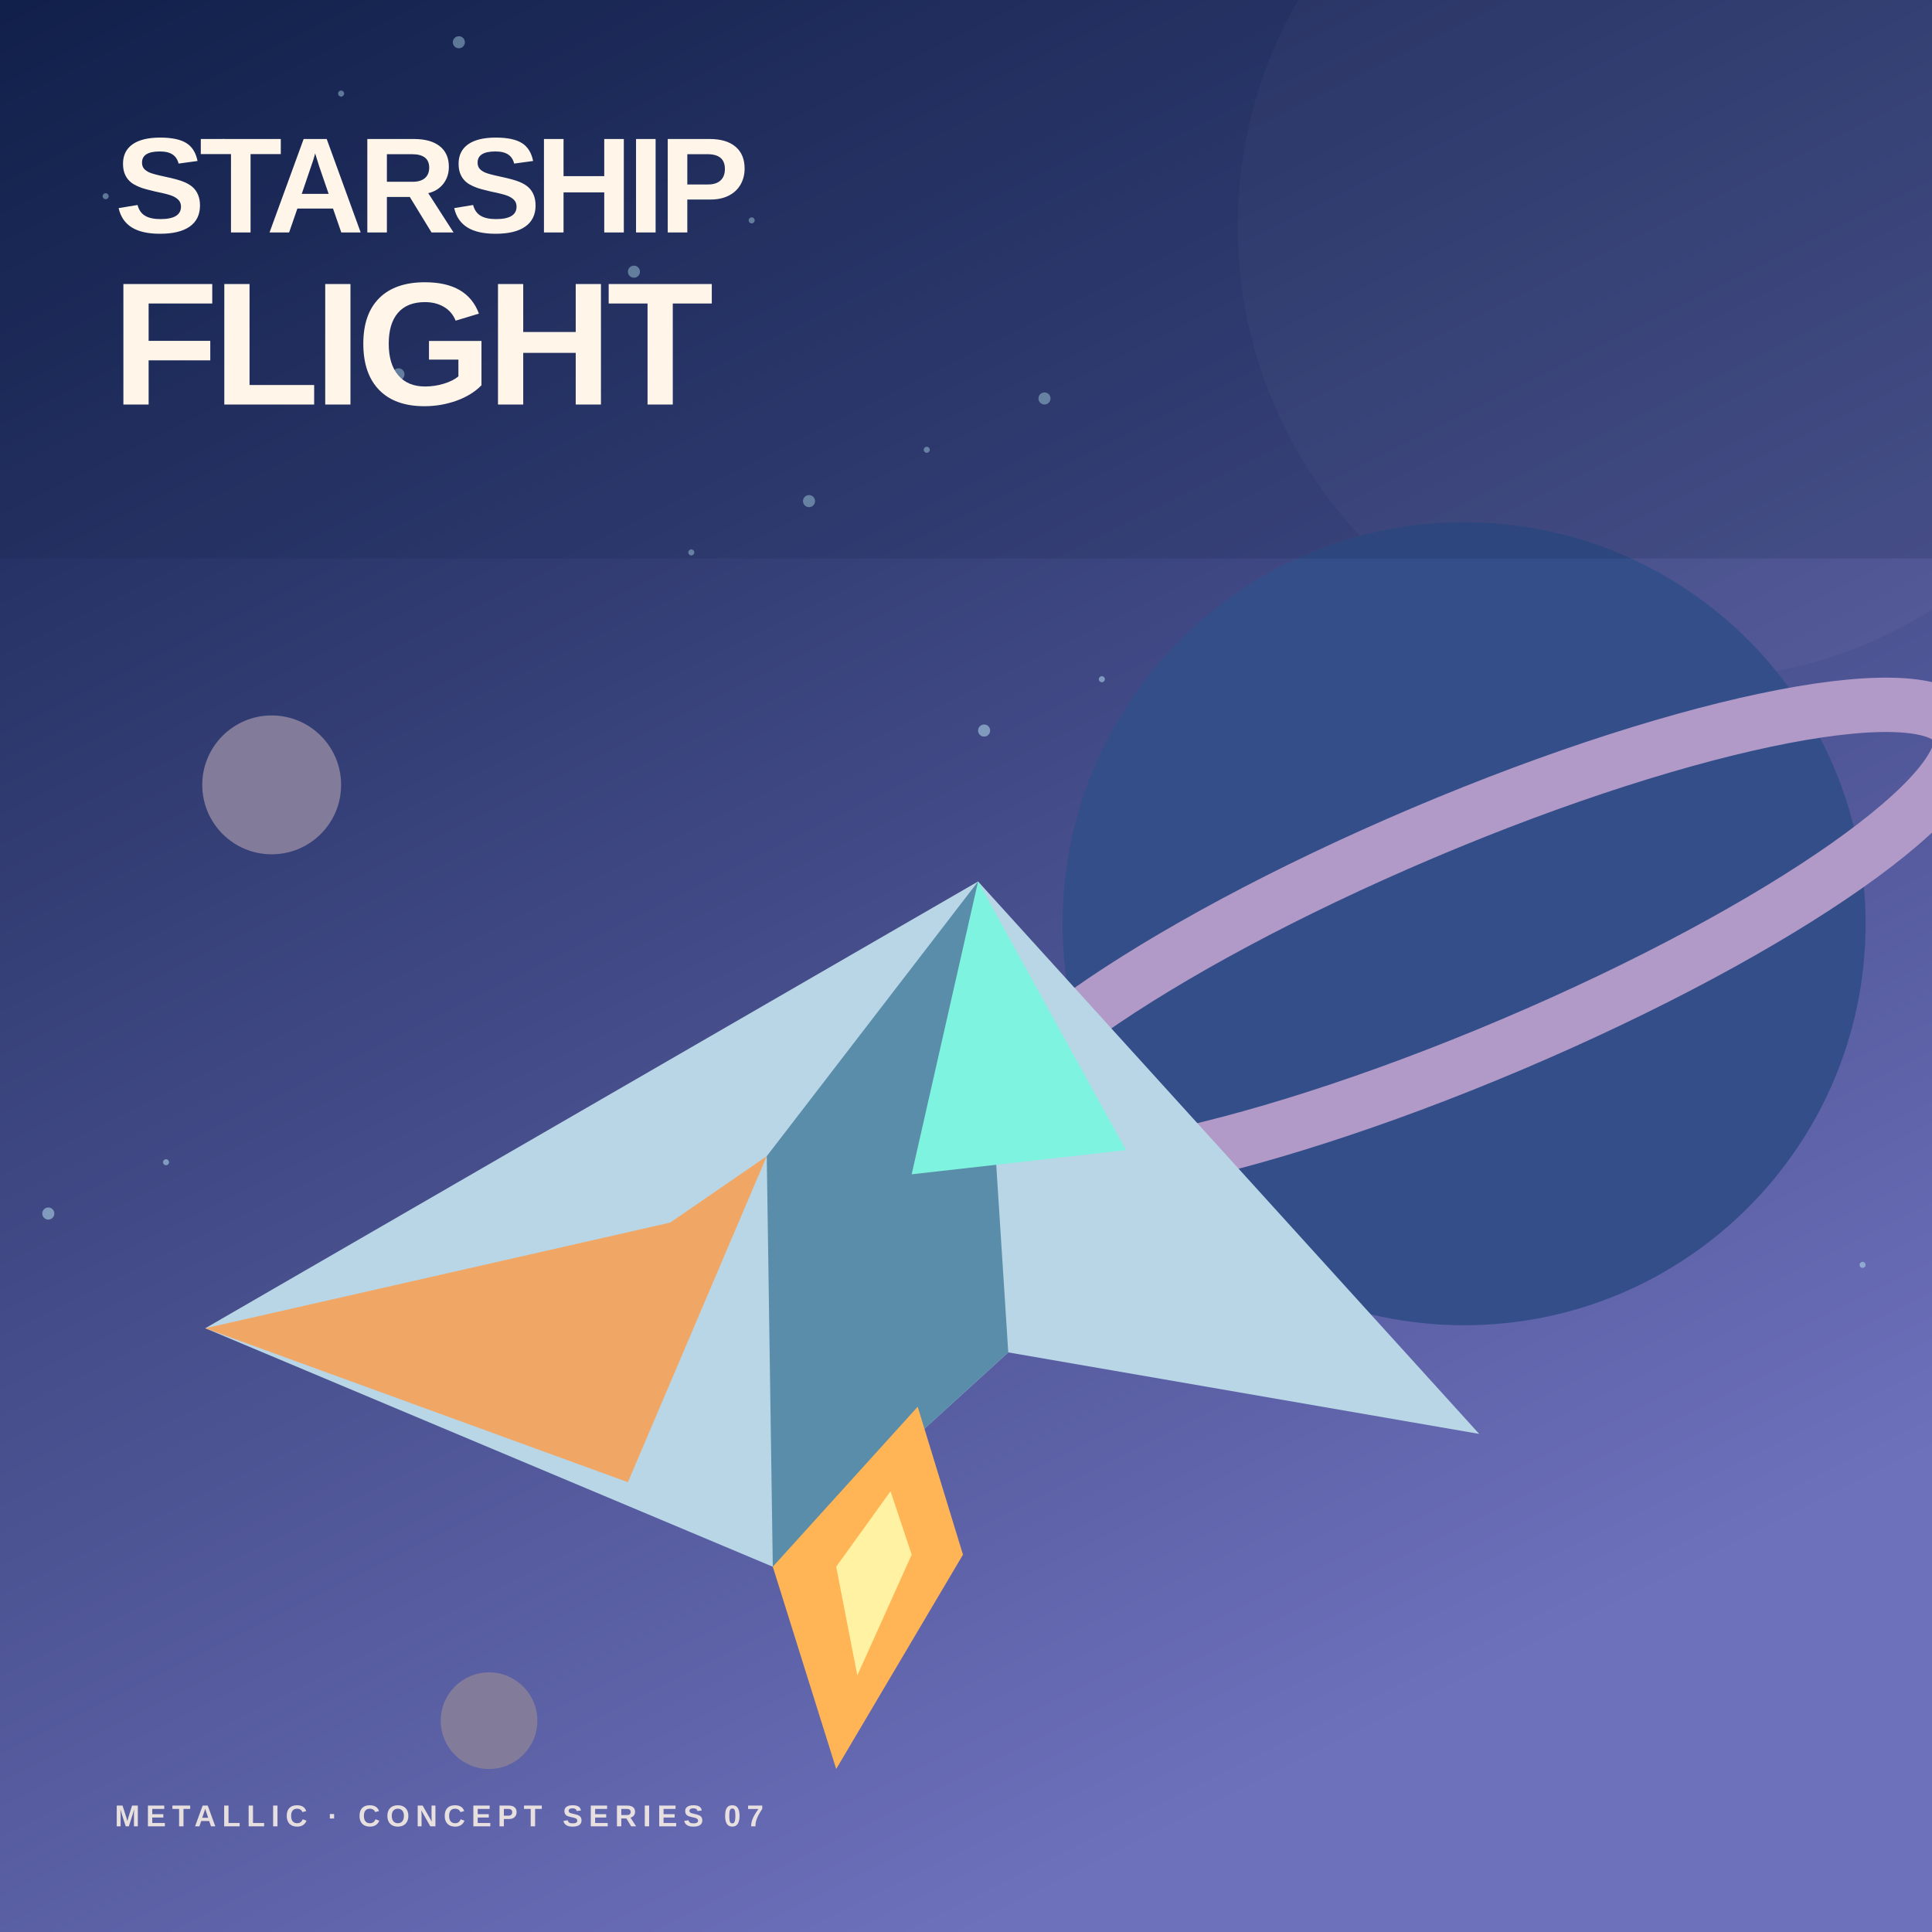
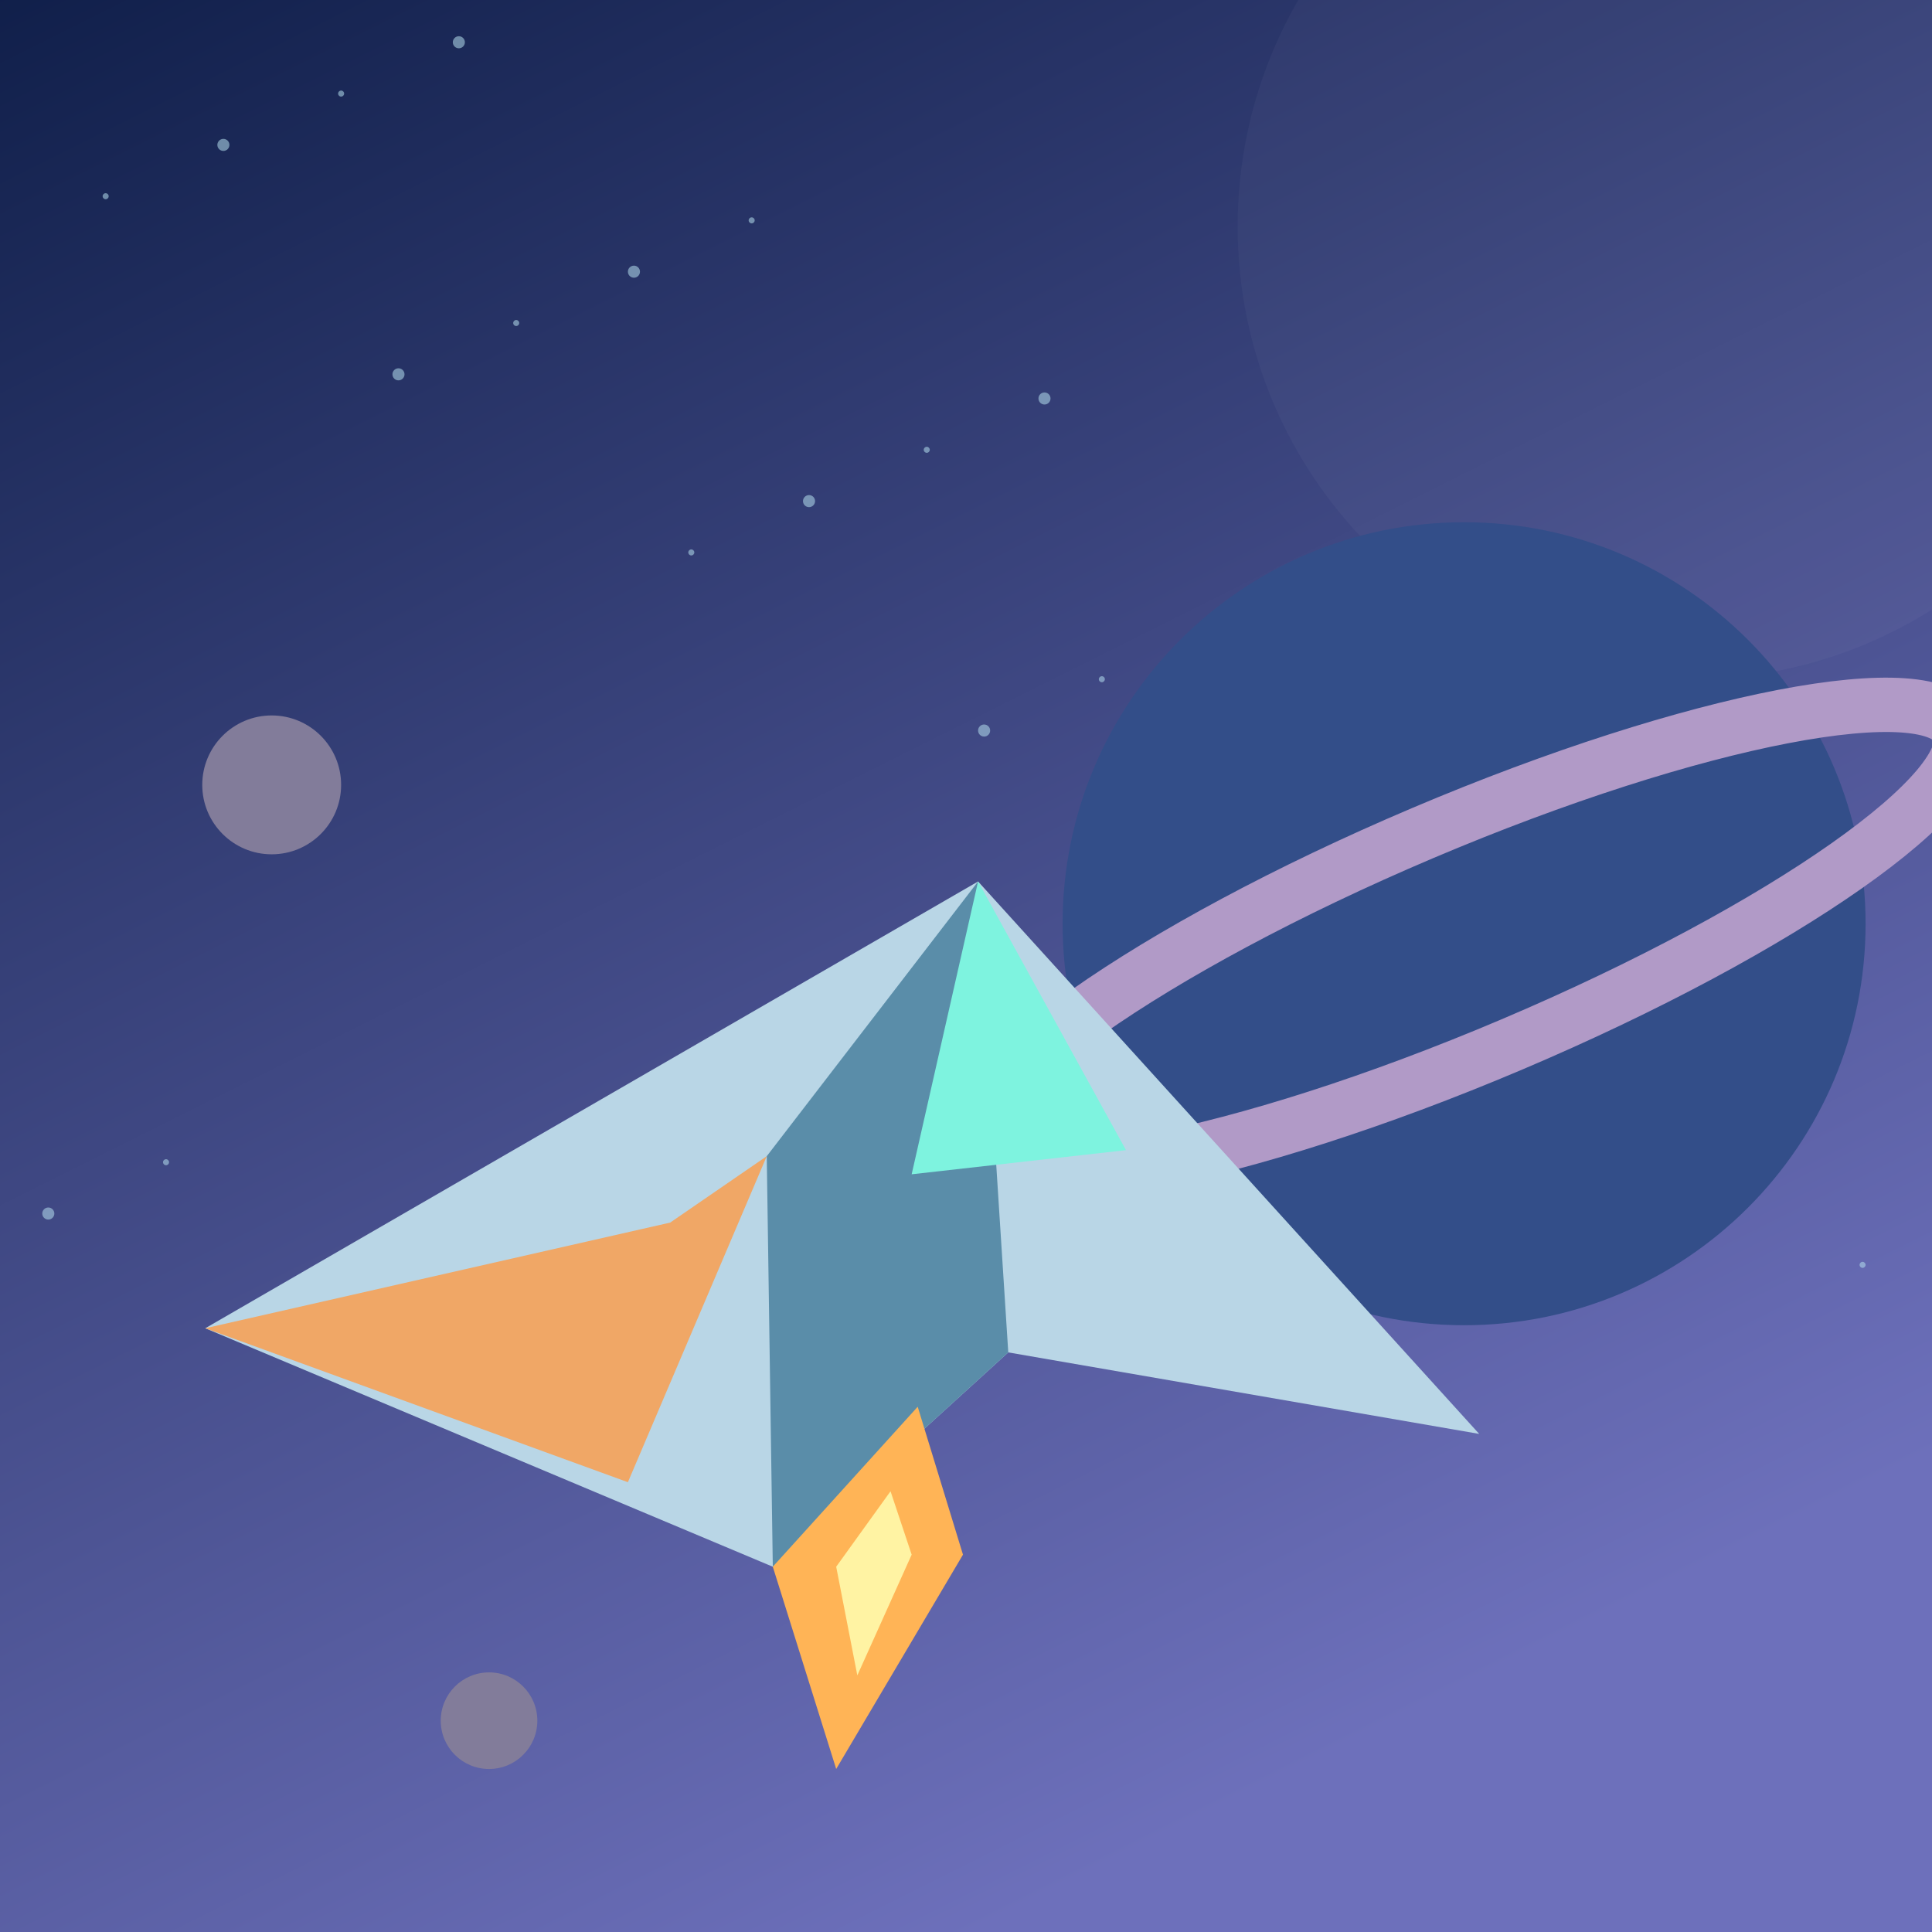
<svg xmlns="http://www.w3.org/2000/svg" viewBox="0 0 640 640" width="640" height="640">
  <defs>
    <linearGradient id="sky" x2=".5" y2="1">
      <stop stop-color="#101f4a" />
      <stop offset="1" stop-color="#6d70bb" />
    </linearGradient>
    <radialGradient id="portal">
      <stop stop-color="#ffd1fb" />
      <stop offset=".5" stop-color="#b08cf7" />
      <stop offset="1" stop-color="#6052b1" />
    </radialGradient>
  </defs>
  <rect width="640" height="640" fill="url(#sky)" />
  <circle cx="560" cy="75" r="150" fill="#ffffff" opacity=".035" />
  <circle cx="35" cy="65" r="1" fill="#b4dfed" opacity=".55" />
  <circle cx="132" cy="124" r="2" fill="#b4dfed" opacity=".55" />
  <circle cx="229" cy="183" r="1" fill="#b4dfed" opacity=".55" />
  <circle cx="326" cy="242" r="2" fill="#b4dfed" opacity=".55" />
  <circle cx="423" cy="301" r="1" fill="#b4dfed" opacity=".55" />
  <circle cx="520" cy="360" r="2" fill="#b4dfed" opacity=".55" />
  <circle cx="617" cy="419" r="1" fill="#b4dfed" opacity=".55" />
  <circle cx="74" cy="48" r="2" fill="#b4dfed" opacity=".55" />
  <circle cx="171" cy="107" r="1" fill="#b4dfed" opacity=".55" />
  <circle cx="268" cy="166" r="2" fill="#b4dfed" opacity=".55" />
  <circle cx="365" cy="225" r="1" fill="#b4dfed" opacity=".55" />
  <circle cx="462" cy="284" r="2" fill="#b4dfed" opacity=".55" />
  <circle cx="559" cy="343" r="1" fill="#b4dfed" opacity=".55" />
  <circle cx="16" cy="402" r="2" fill="#b4dfed" opacity=".55" />
  <circle cx="113" cy="31" r="1" fill="#b4dfed" opacity=".55" />
  <circle cx="210" cy="90" r="2" fill="#b4dfed" opacity=".55" />
  <circle cx="307" cy="149" r="1" fill="#b4dfed" opacity=".55" />
  <circle cx="404" cy="208" r="2" fill="#b4dfed" opacity=".55" />
  <circle cx="501" cy="267" r="1" fill="#b4dfed" opacity=".55" />
  <circle cx="598" cy="326" r="2" fill="#b4dfed" opacity=".55" />
  <circle cx="55" cy="385" r="1" fill="#b4dfed" opacity=".55" />
  <circle cx="152" cy="14" r="2" fill="#b4dfed" opacity=".55" />
  <circle cx="249" cy="73" r="1" fill="#b4dfed" opacity=".55" />
  <circle cx="346" cy="132" r="2" fill="#b4dfed" opacity=".55" />
  <circle cx="443" cy="191" r="1" fill="#b4dfed" opacity=".55" />
  <circle cx="540" cy="250" r="2" fill="#b4dfed" opacity=".55" />
  <circle cx="485" cy="306" r="133" fill="#334e89" />
  <ellipse cx="486" cy="311" rx="177" ry="38" fill="none" stroke="#b19ac7" stroke-width="18" transform="rotate(-23 486 311)" />
  <polygon points="68,440 324,292 490,475 334,448 256,519" fill="#b9d6e6" />
  <polygon points="324,292 334,448 256,519 254,383" fill="#5a8da9" />
  <polygon points="324,292 373,381 302,389" fill="#7ef3df" />
  <polygon points="68,440 222,405 254,383 208,491" fill="#f0a766" />
  <polygon points="256,519 304,466 319,515 277,586" fill="#ffb456" />
  <polygon points="277,519 295,494 302,515 284,555" fill="#fff3a3" />
  <circle cx="90" cy="260" r="23" fill="#827c9a" />
  <circle cx="162" cy="570" r="16" fill="#827c9a" />
-   <rect width="640" height="185" fill="#101f4a" opacity=".18" />
-   <g fill="#fff6e9" font-family="Segoe UI,Arial,sans-serif" font-weight="950" letter-spacing="-2">
-     <text x="38" y="77" font-size="45">STARSHIP</text>
-     <text x="37" y="134" font-size="58">FLIGHT</text>
-   </g>
-   <g font-family="Segoe UI,Arial,sans-serif" font-weight="700" letter-spacing="2" font-size="10" fill="#fff6e9" opacity=".85">
-     <text x="38" y="605">METALLIC · CONCEPT SERIES 07</text>
-   </g>
</svg>
